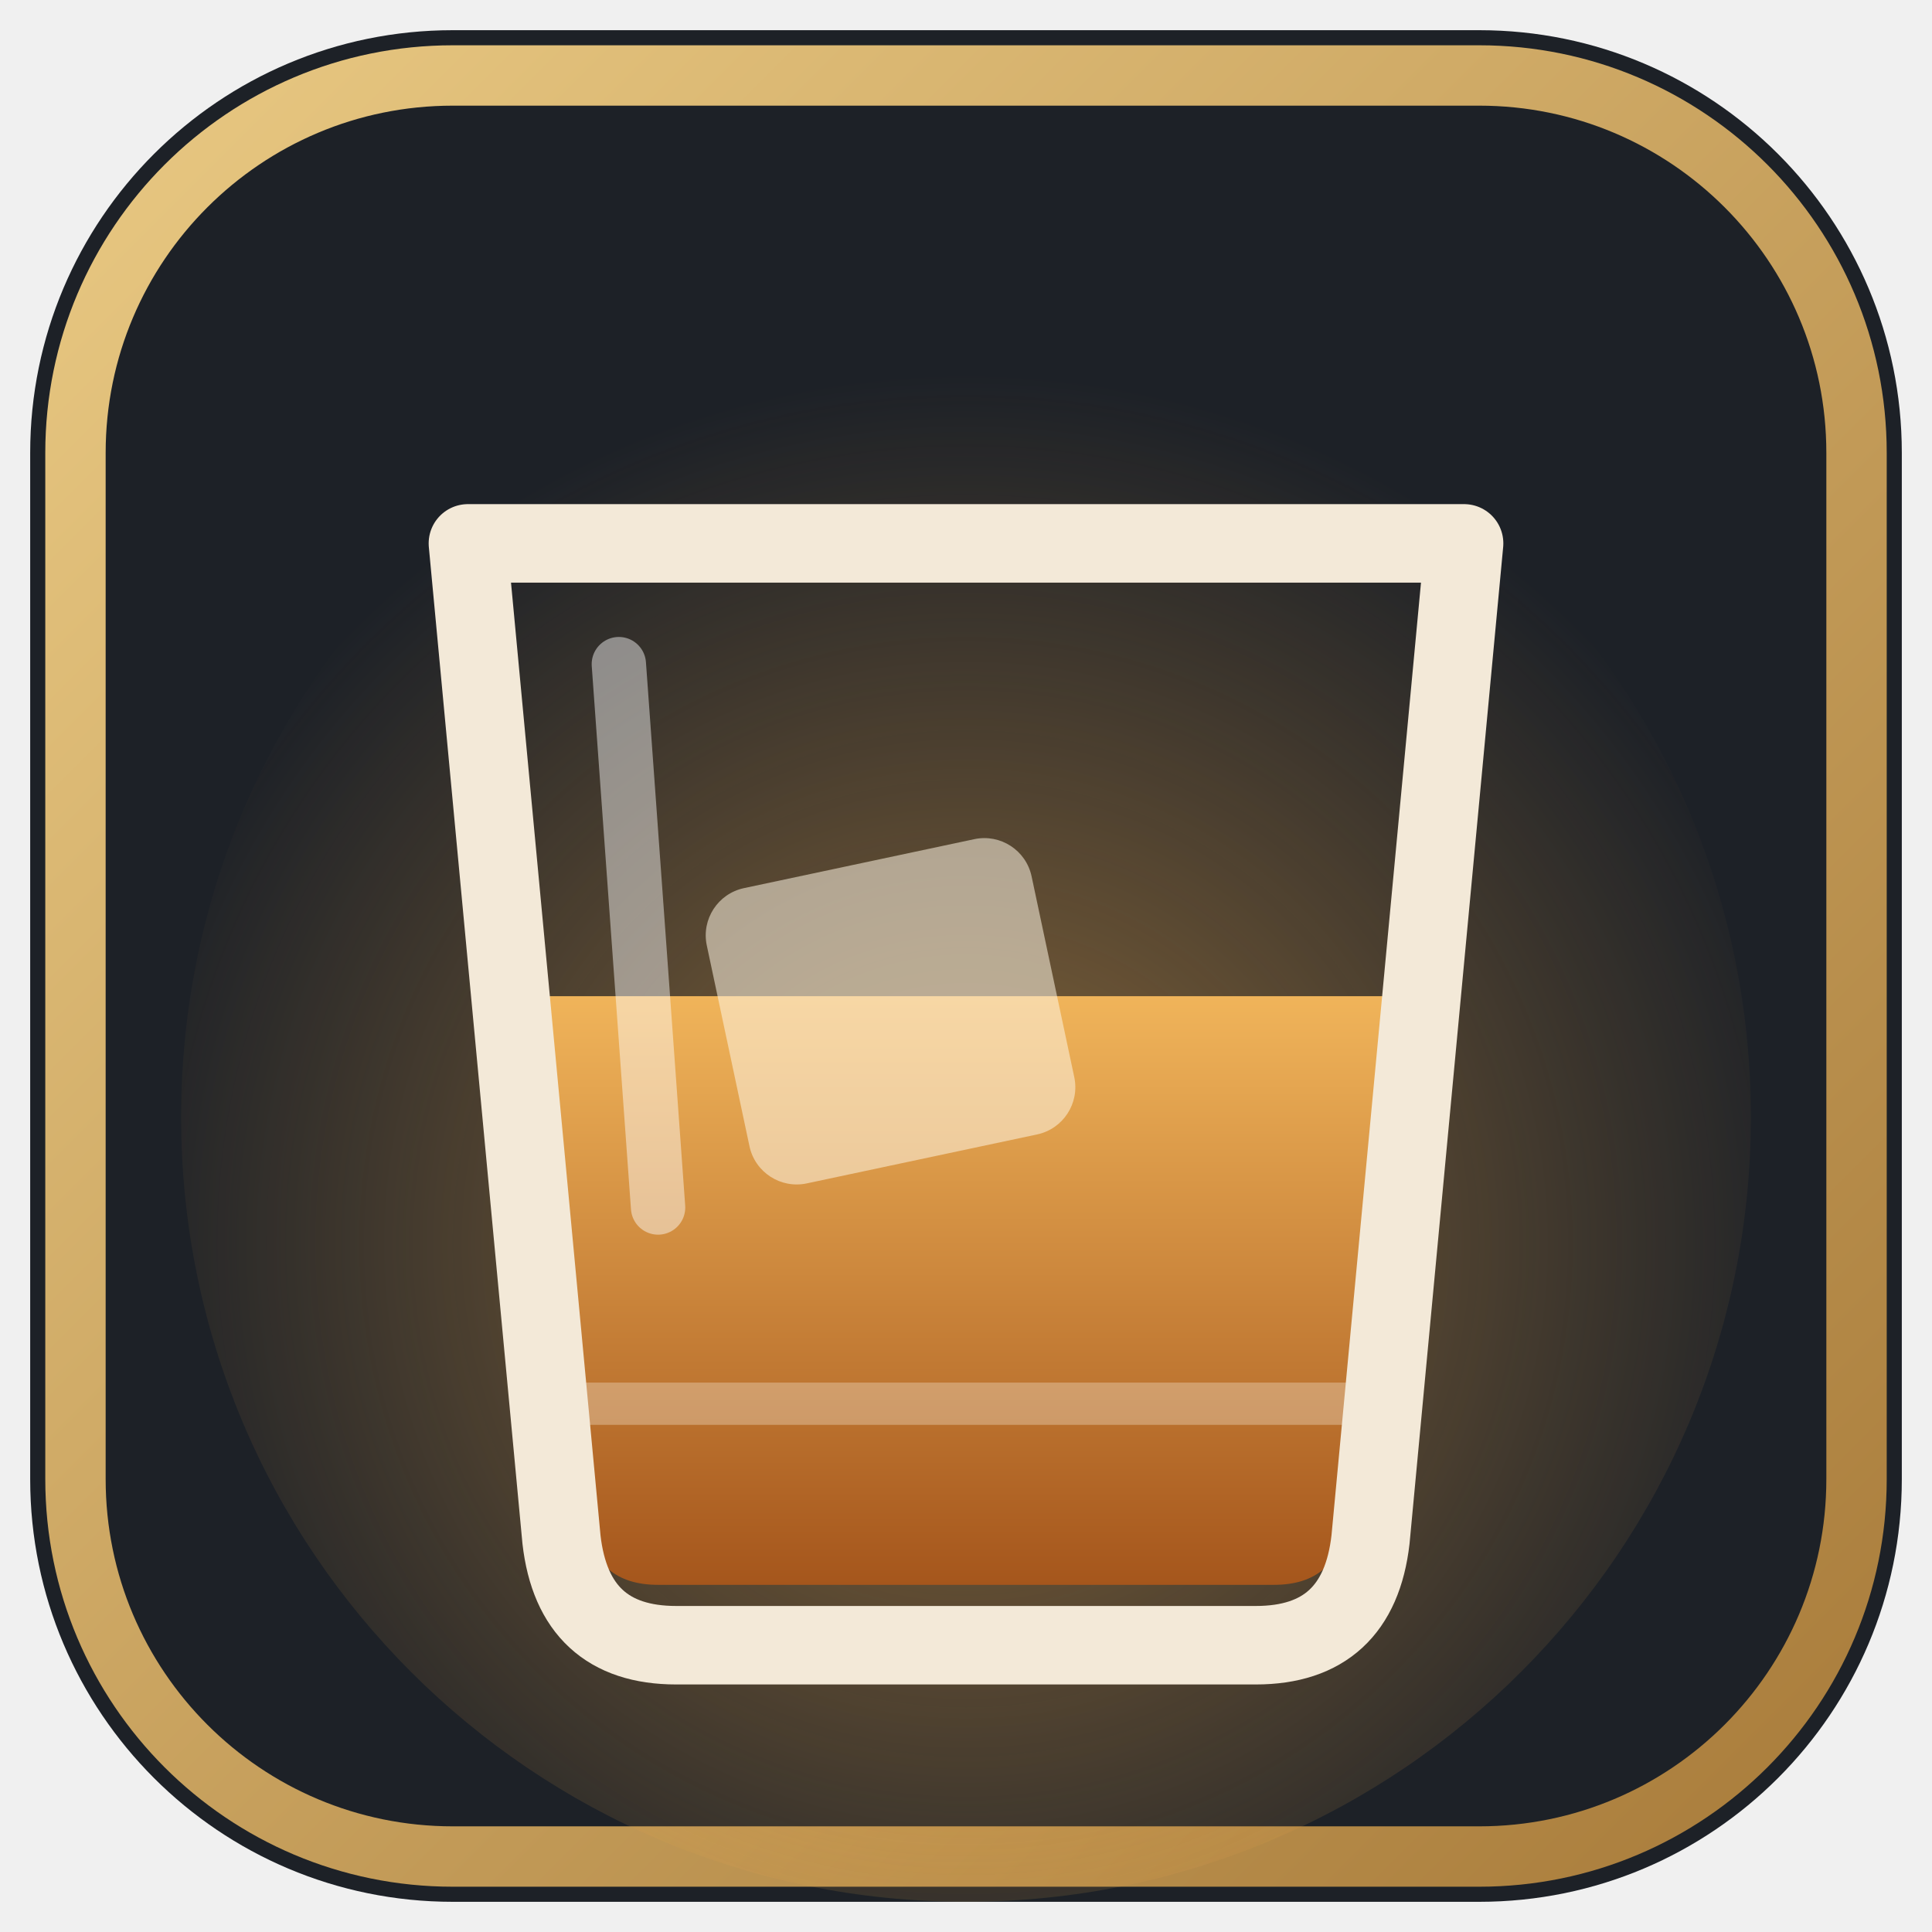
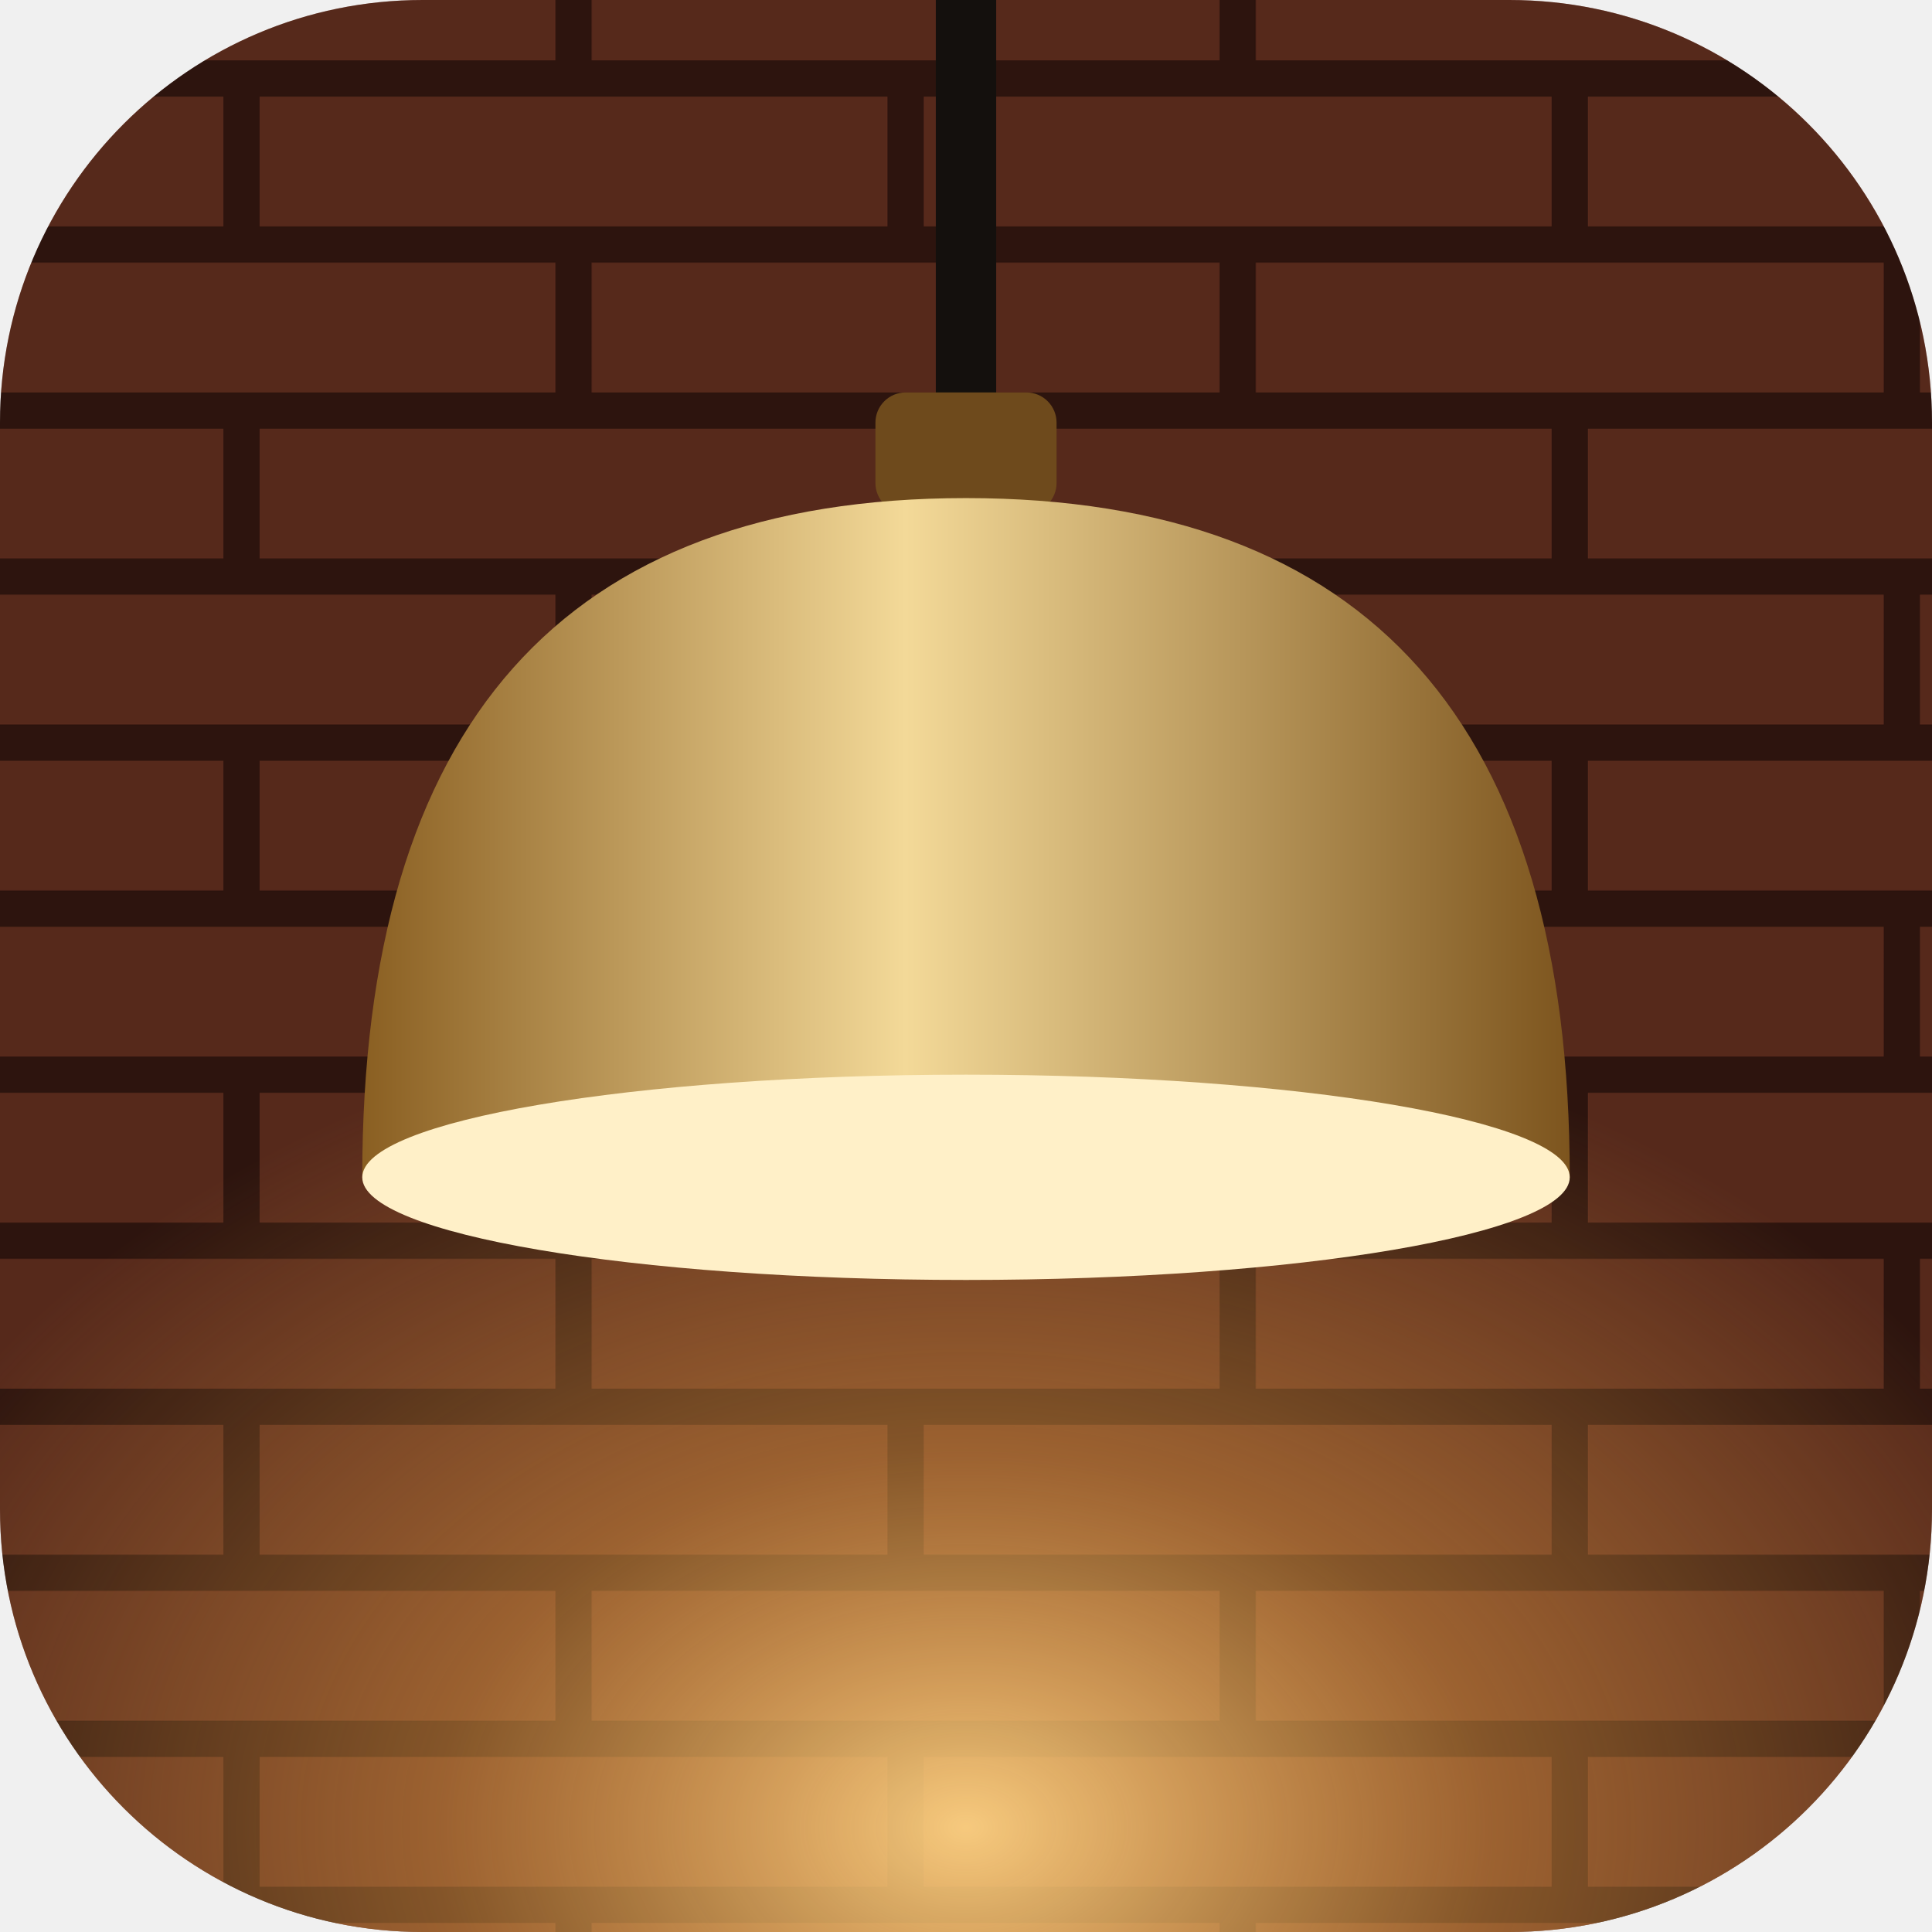
<svg xmlns="http://www.w3.org/2000/svg" viewBox="0 0 64 64">
  <defs>
-     <radialGradient id="glow" cx="50%" cy="58%" r="55%">
-       <stop offset="0" stop-color="#e3a24a" stop-opacity=".55" />
-       <stop offset="1" stop-color="#e3a24a" stop-opacity="0" />
+     <pattern id="br" width="22" height="11" patternUnits="userSpaceOnUse" x="-3" y="2">
+       <rect width="22" height="11" fill="#7a3a27" />
+       <path d="M0 0.6H22M0 6.1H22M11 0.6V5.6M0 6.1V11M22 6.1V11" stroke="#3a1a12" stroke-width="1.2" />
+     </pattern>
+     <radialGradient id="glow" cx="50%" cy="72%" r="58%">
+       <stop offset="0" stop-color="#ffd283" stop-opacity=".95" />
+       <stop offset=".45" stop-color="#f0a64a" stop-opacity=".45" />
+       <stop offset="1" stop-color="#f0a64a" stop-opacity="0" />
    </radialGradient>
-     <linearGradient id="malt" x1="0" y1="0" x2="0" y2="1">
-       <stop offset="0" stop-color="#f0b45a" />
-       <stop offset="1" stop-color="#a5561c" />
+     <linearGradient id="brass" x1="0" x2="1">
+       <stop offset="0" stop-color="#8a5f22" />
+       <stop offset=".45" stop-color="#f3d998" />
+       <stop offset="1" stop-color="#7d551e" />
    </linearGradient>
-     <linearGradient id="brass" x1="0" y1="0" x2="1" y2="1">
-       <stop offset="0" stop-color="#e9c983" />
-       <stop offset="1" stop-color="#a87b3a" />
-     </linearGradient>
+     <clipPath id="c">
+       <rect width="64" height="64" rx="14" />
+     </clipPath>
  </defs>
-   <rect x="1" y="1" width="62" height="62" rx="14" fill="#1d2127" />
-   <rect x="2.5" y="2.5" width="59" height="59" rx="12.5" fill="none" stroke="url(#brass)" stroke-width="2" />
-   <circle cx="32" cy="37" r="26" fill="url(#glow)" />
-   <path d="M17.6 33 L46.4 33 L44.6 50.4 Q44.3 52.5 42.2 52.5 L21.8 52.5 Q19.7 52.5 19.4 50.4 Z" fill="url(#malt)" />
-   <rect x="24" y="28.5" width="11" height="10" rx="1.6" fill="#fdf3e1" fill-opacity=".55" transform="rotate(-12 29.5 33.5)" />
-   <path d="M15.5 18 L48.5 18 L45.4 51 Q45 54.5 41.6 54.5 L22.4 54.5 Q19 54.5 18.6 51 Z" fill="none" stroke="#f3e9d8" stroke-width="2.6" stroke-linejoin="round" />
-   <path d="M19.2 46.5 L44.8 46.5" stroke="#f3e9d8" stroke-opacity=".35" stroke-width="1.4" />
-   <path d="M20.5 22 L21.8 40" stroke="#ffffff" stroke-opacity=".45" stroke-width="1.8" stroke-linecap="round" />
+   <g clip-path="url(#c)">
+     <rect width="64" height="64" fill="url(#br)" />
+     <rect width="64" height="64" fill="#140b07" fill-opacity=".35" />
+     <ellipse cx="32" cy="50" rx="34" ry="24" fill="url(#glow)" />
+     <path d="M32 0V15" stroke="#14100d" stroke-width="2" />
+     <rect x="29" y="13" width="6" height="4" rx="1" fill="#6e4a1c" />
+     <path d="M12 39 Q12 16.5 32 16.5 Q52 16.5 52 39 Z" fill="url(#brass)" />
+     <ellipse cx="32" cy="39" rx="20" ry="3.4" fill="#fff0c8" />
+   </g>
</svg>
